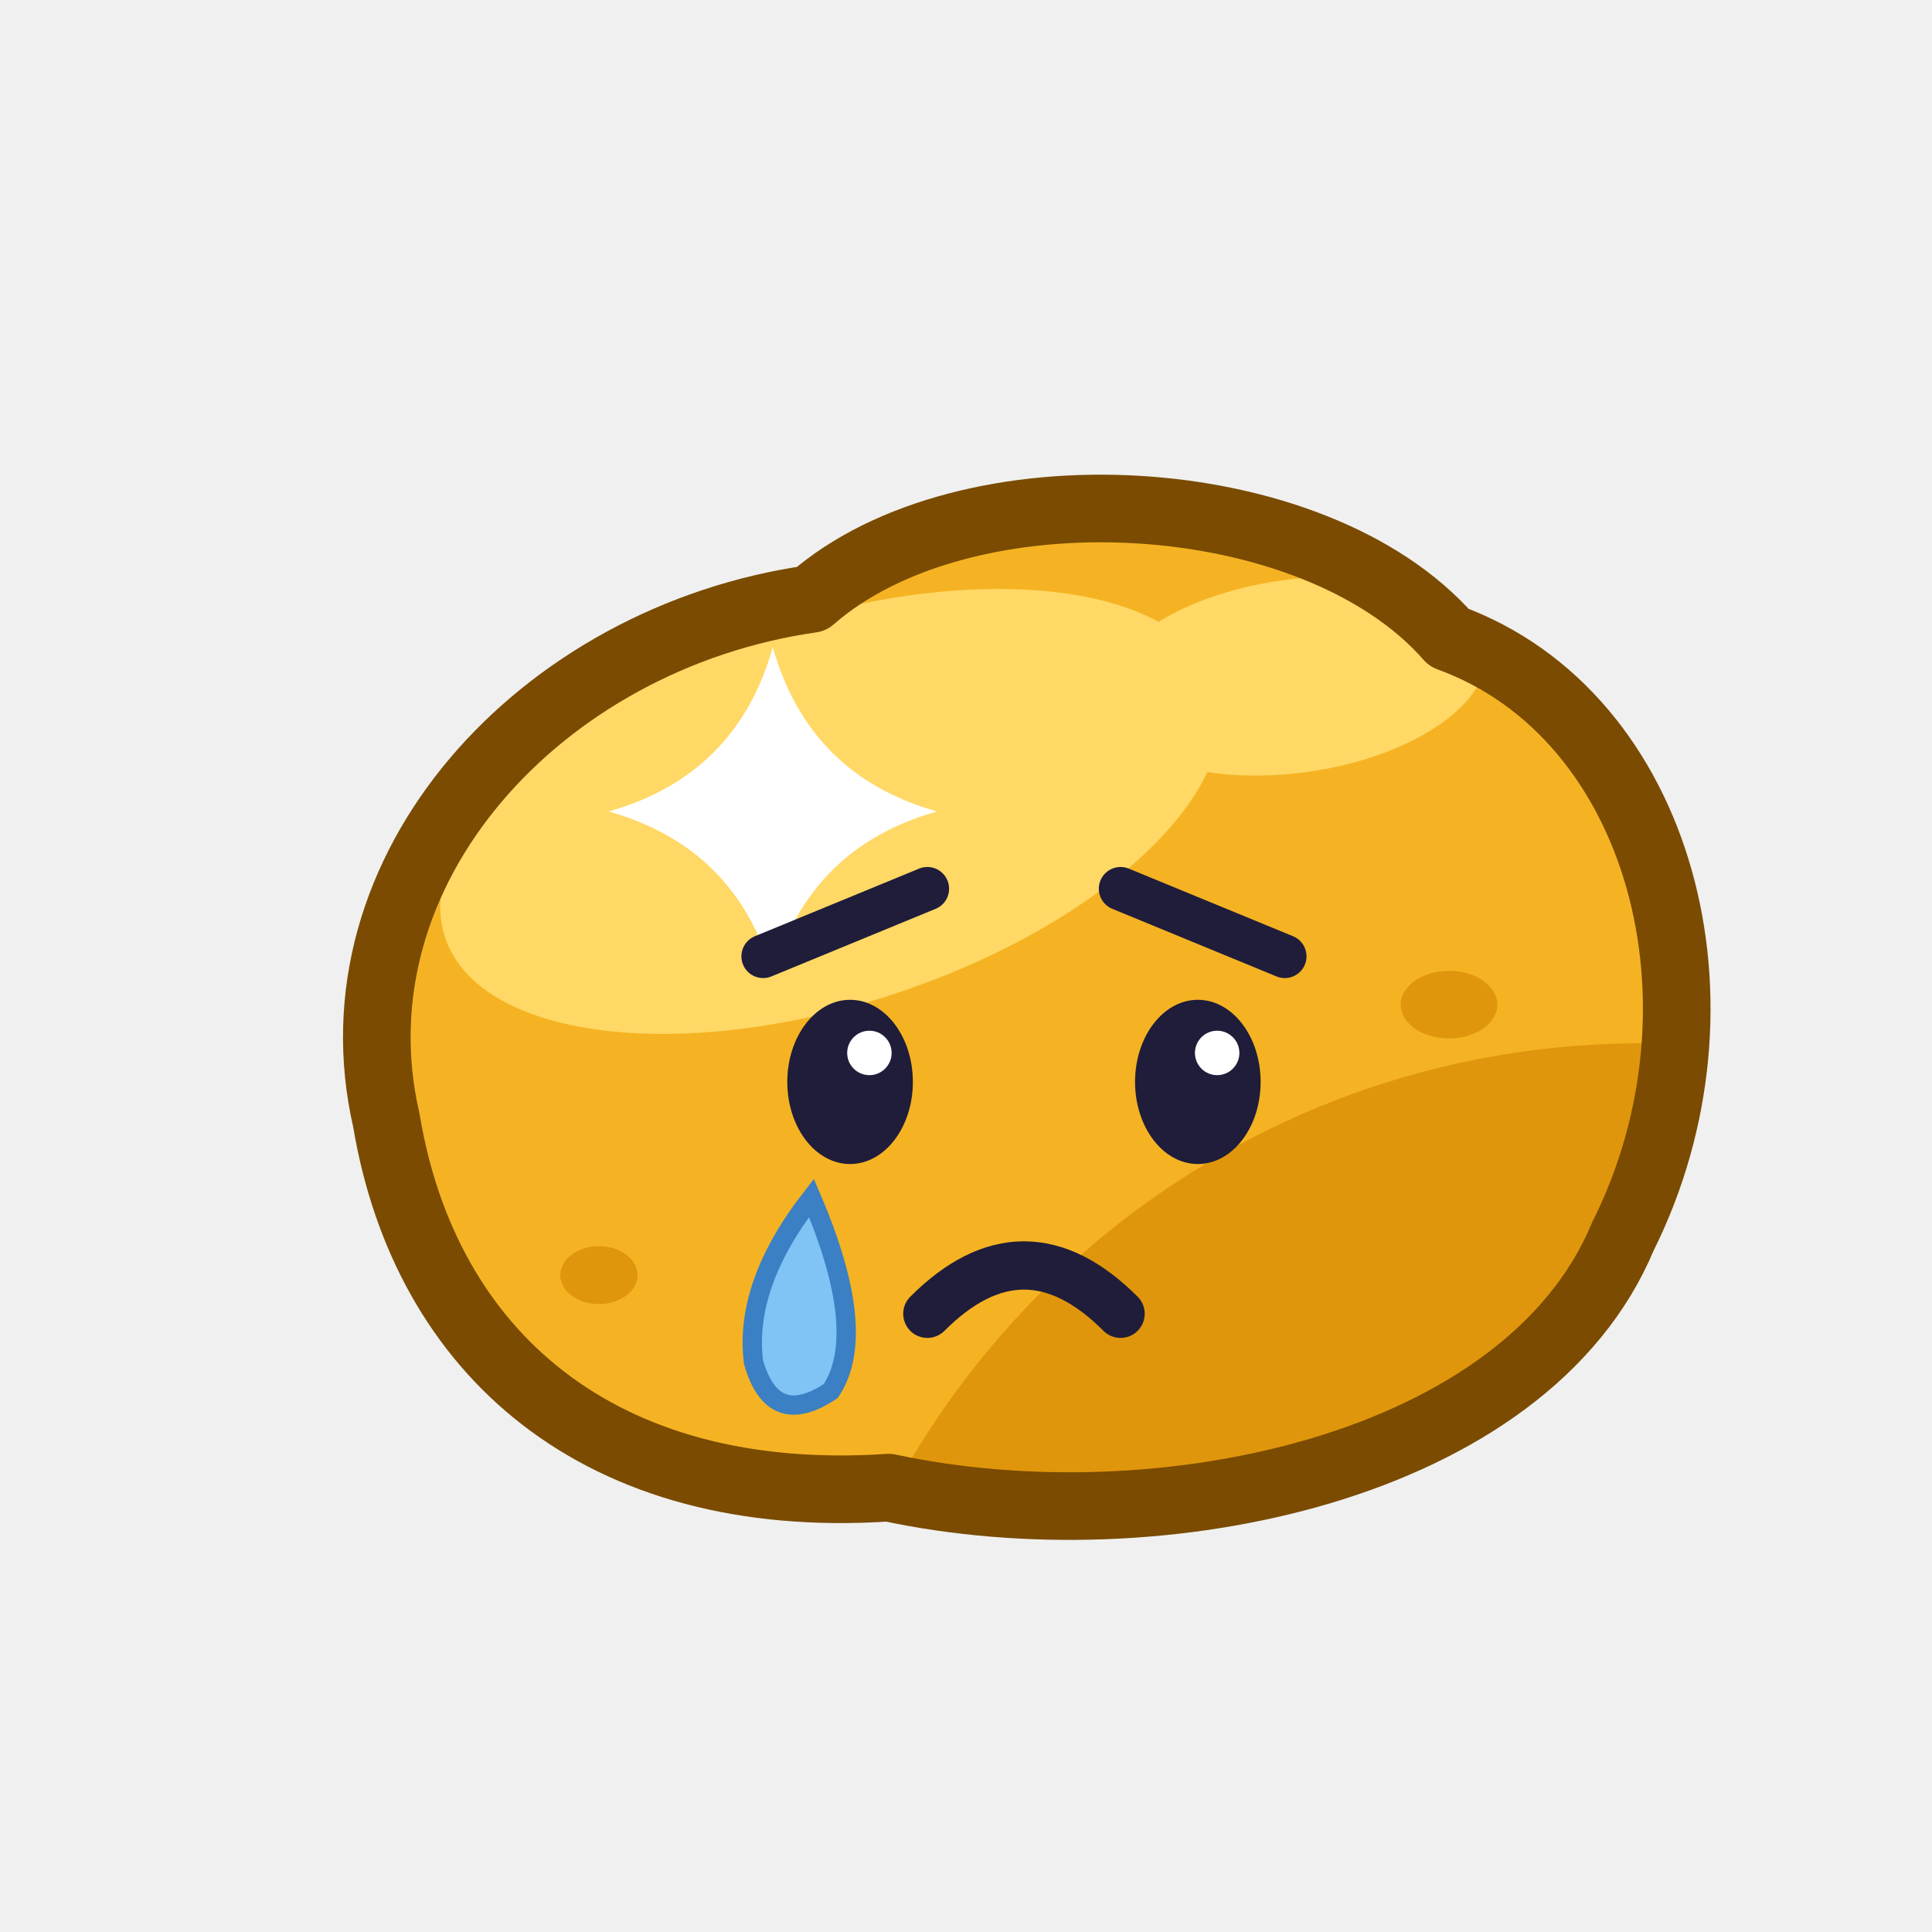
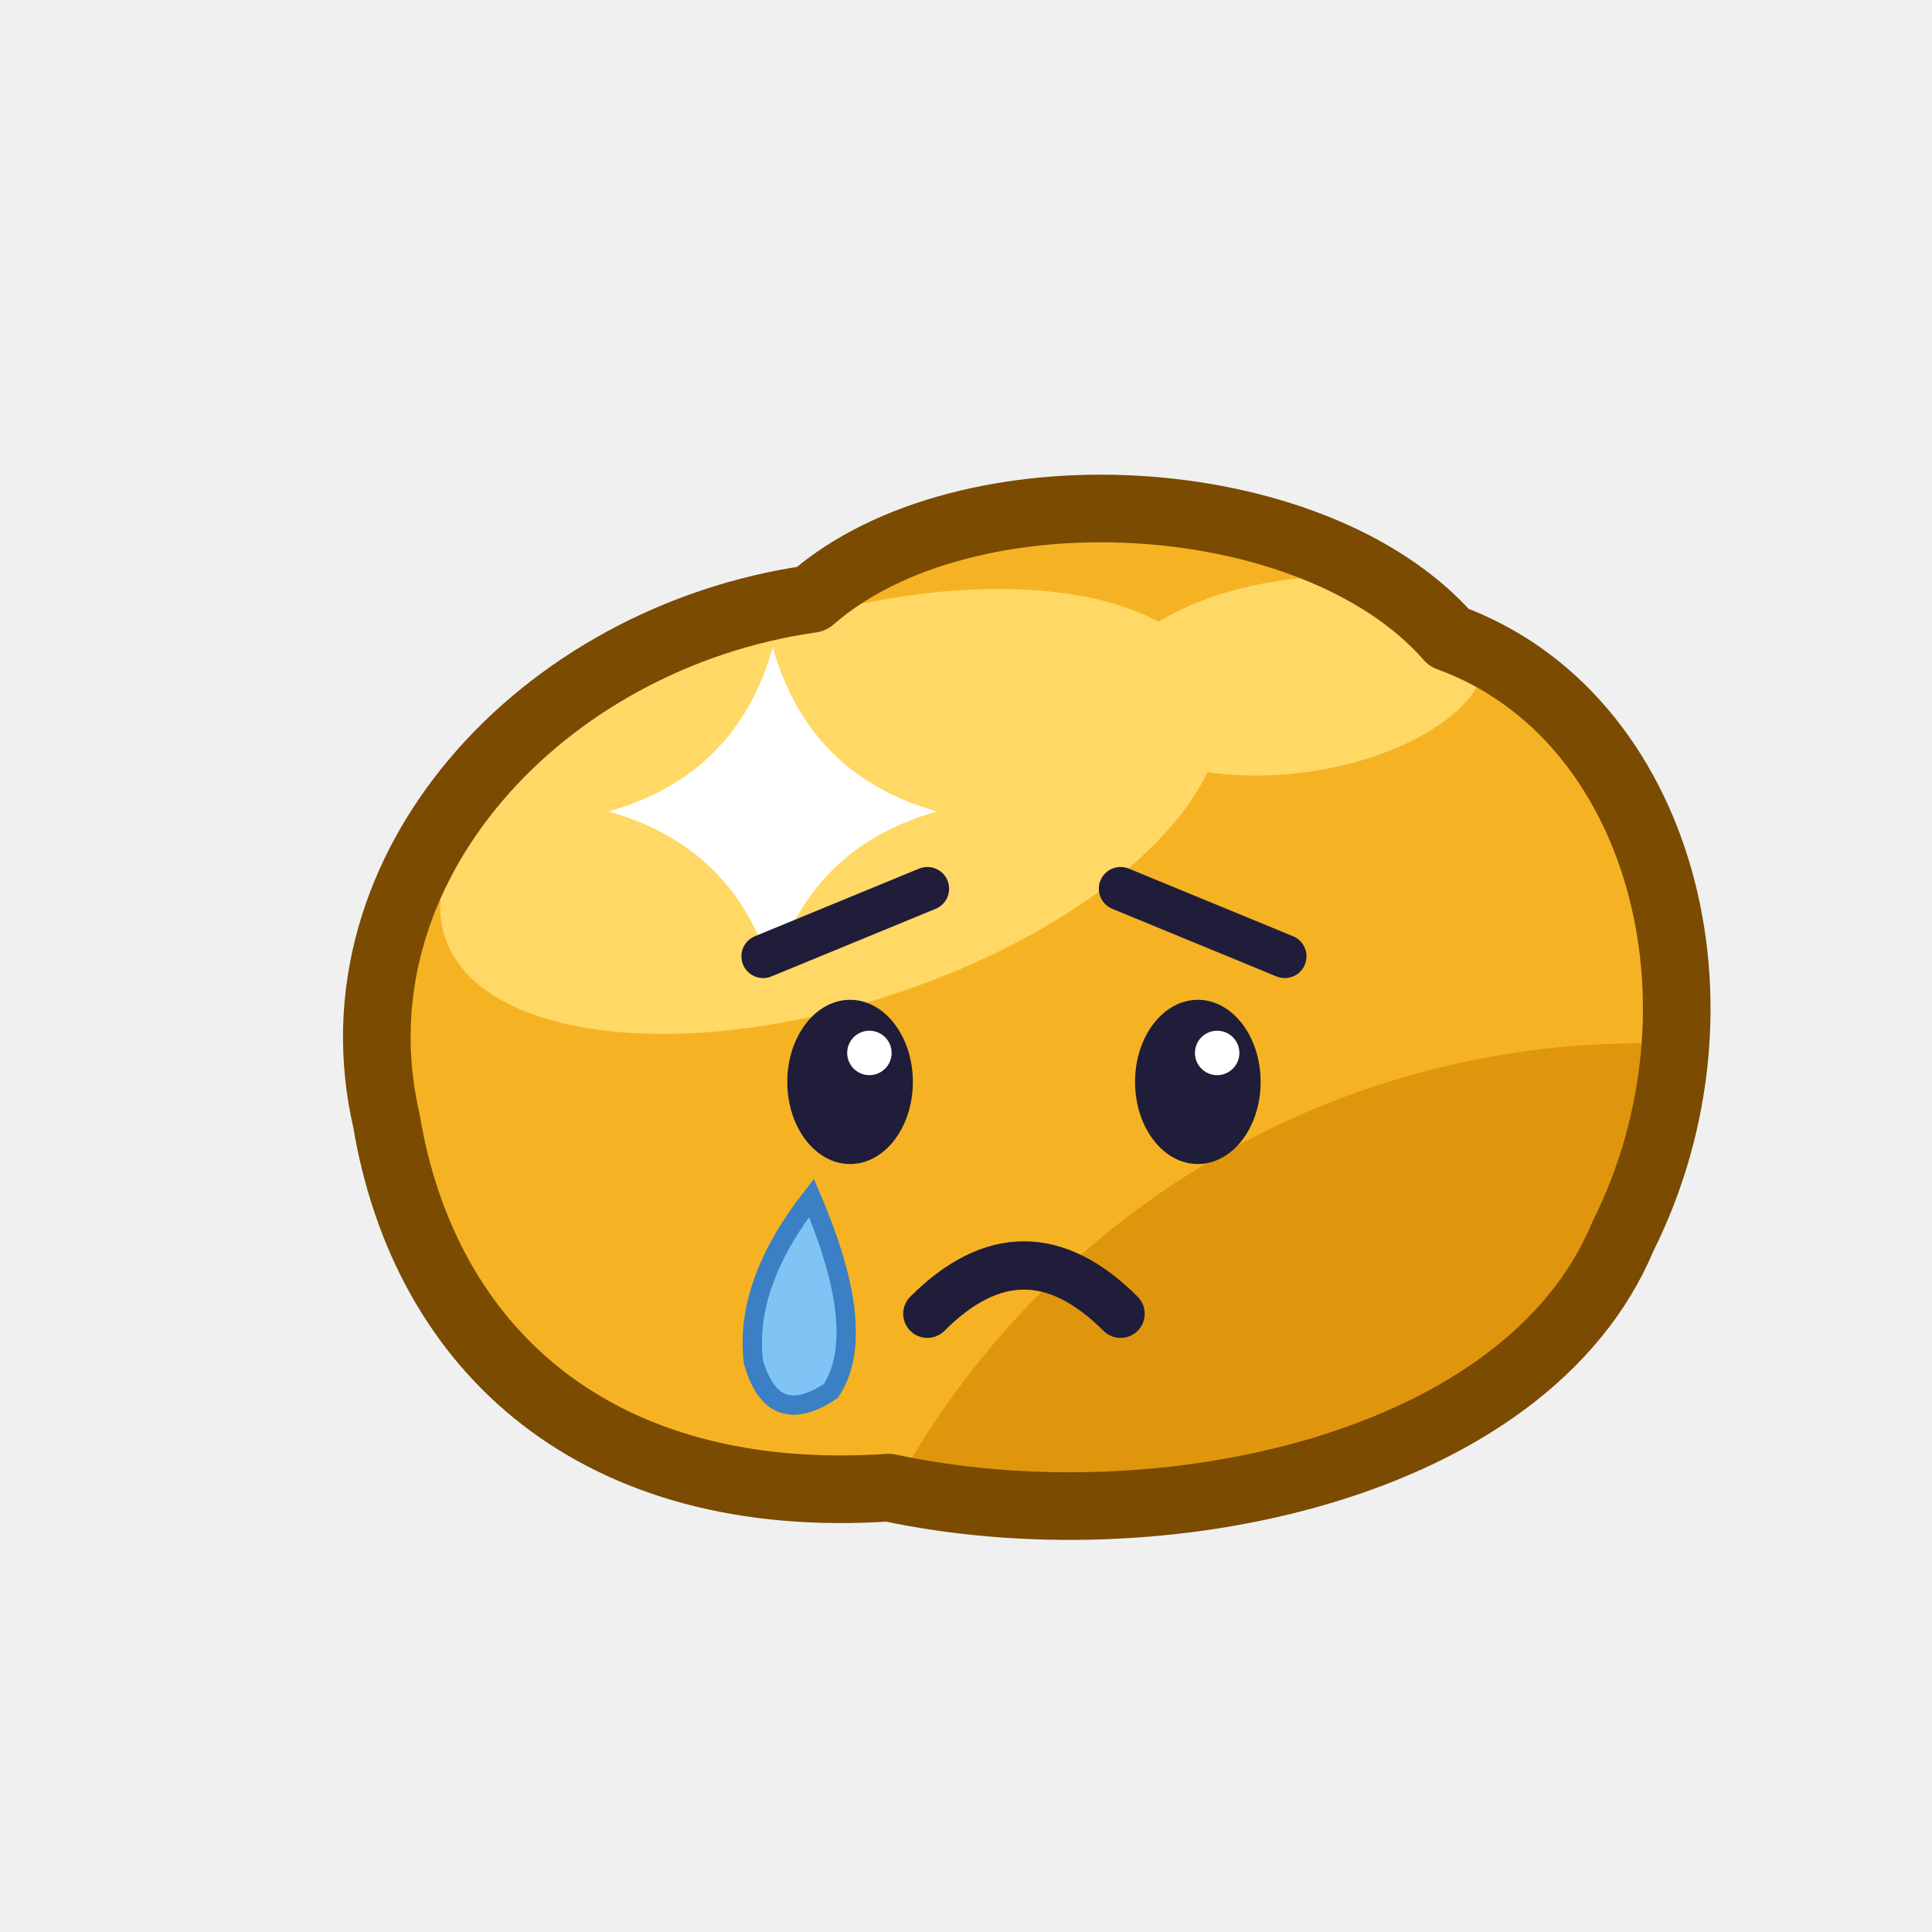
<svg xmlns="http://www.w3.org/2000/svg" viewBox="0 0 200 200" role="img" aria-label="Pépite triste">
  <defs>
    <clipPath id="cp-triste">
      <path d="M40,116 C34,90 56,66 84,62 C100,48 136,50 150,66 C172,74 180,104 168,128 C158,152 120,160 92,154 C62,156 44,140 40,116 Z" />
    </clipPath>
  </defs>
  <path d="M40,116 C34,90 56,66 84,62 C100,48 136,50 150,66 C172,74 180,104 168,128 C158,152 120,160 92,154 C62,156 44,140 40,116 Z" fill="#F5B323" />
  <g clip-path="url(#cp-triste)">
    <circle cx="170" cy="196" r="88" fill="#E0960C" />
    <ellipse cx="86" cy="84" rx="42" ry="20" transform="rotate(-18 86 84)" fill="#FFD866" />
    <ellipse cx="134" cy="70" rx="20" ry="10" transform="rotate(-8 134 70)" fill="#FFD866" />
-     <ellipse cx="150" cy="104" rx="5" ry="3.5" fill="#E0960C" />
-     <ellipse cx="62" cy="132" rx="4" ry="3" fill="#E0960C" />
  </g>
  <path d="M40,116 C34,90 56,66 84,62 C100,48 136,50 150,66 C172,74 180,104 168,128 C158,152 120,160 92,154 C62,156 44,140 40,116 Z" fill="none" stroke="#7A4B00" stroke-width="7" stroke-linejoin="round" />
  <path d="M80,67 Q83.74,80.26 97,84 Q83.74,87.74 80,101 Q76.26,87.74 63,84 Q76.26,80.26 80,67 Z" fill="#fff" />
  <ellipse cx="88" cy="112" rx="6.5" ry="8.5" fill="#1F1D3A" />
  <circle cx="90" cy="109" r="2.3" fill="#fff" />
  <ellipse cx="124" cy="112" rx="6.5" ry="8.5" fill="#1F1D3A" />
  <circle cx="126" cy="109" r="2.3" fill="#fff" />
  <path d="M79,99 L96,92 M133,99 L116,92" stroke="#1F1D3A" stroke-width="4.5" stroke-linecap="round" fill="none" />
  <path d="M96,136 Q106,126 116,136" stroke="#1F1D3A" stroke-width="5" stroke-linecap="round" stroke-linejoin="round" fill="none" />
  <path d="M84,124 Q90,138 86,144 Q80,148 78,141 Q77,133 84,124 Z" fill="#7FC4F5" stroke="#3B7FC4" stroke-width="2" />
</svg>
